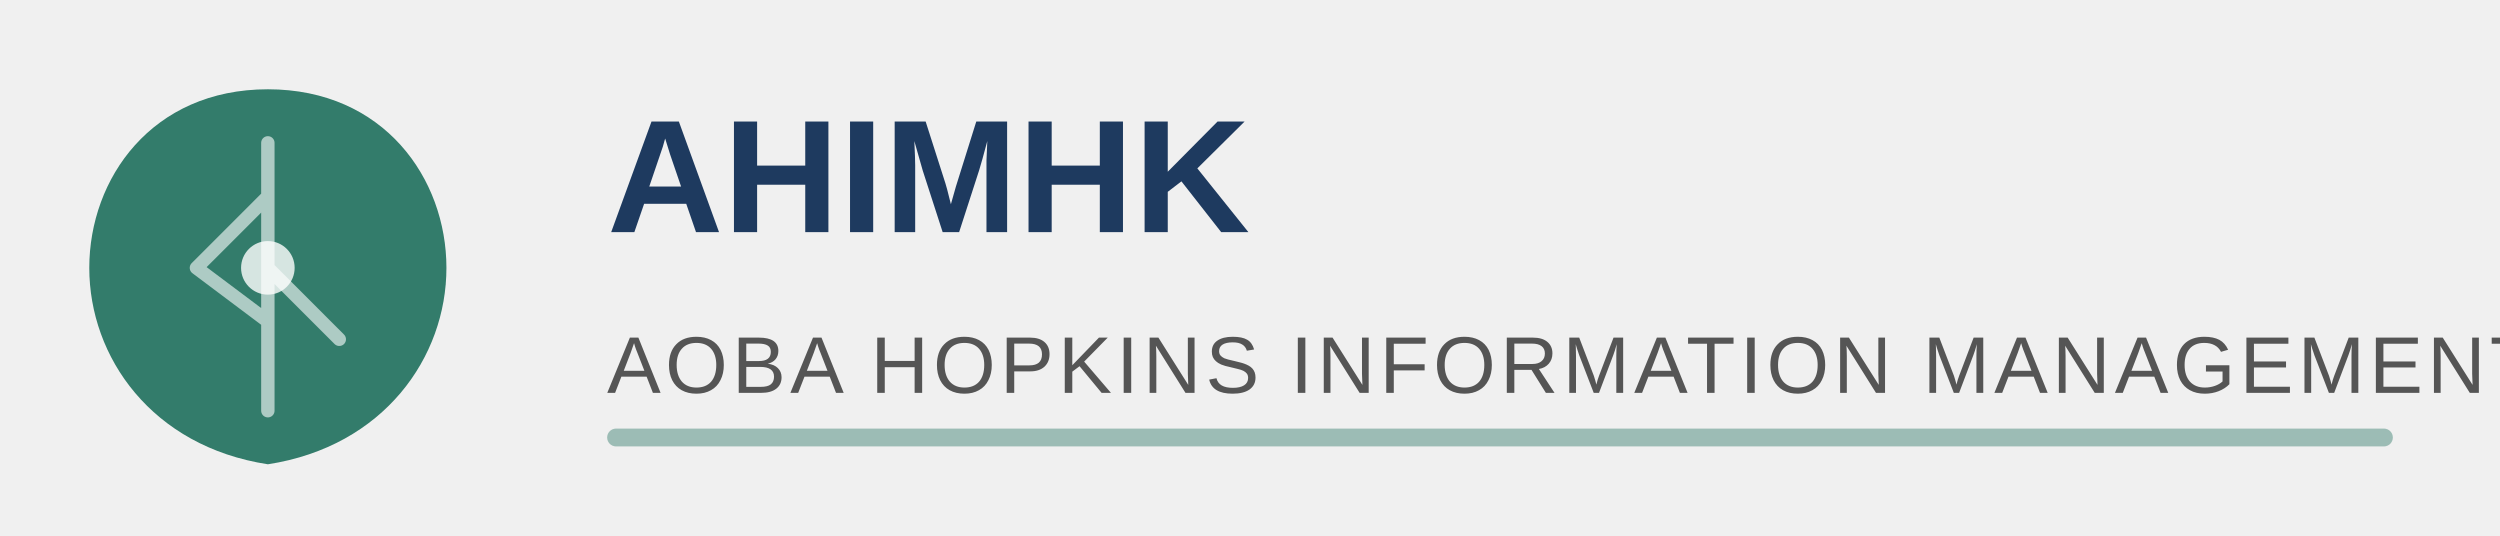
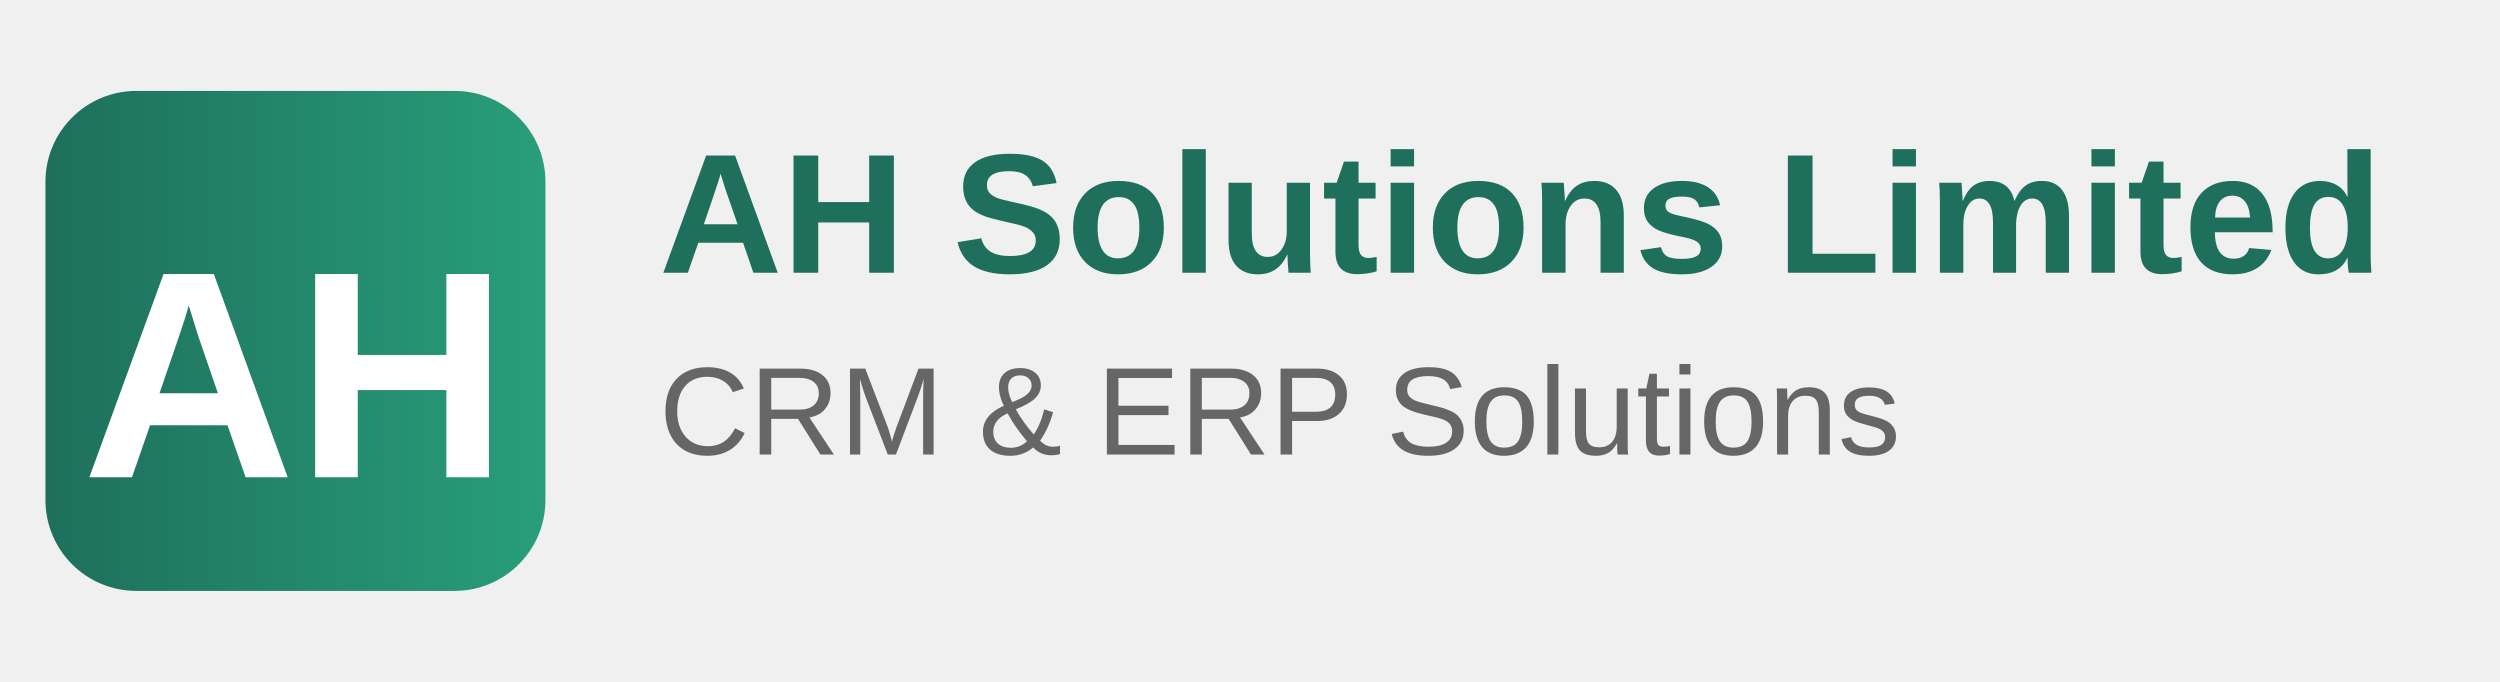
- <svg xmlns="http://www.w3.org/2000/svg" viewBox="0 0 280 60" width="280" height="60">
-   <g transform="translate(8, 8)">
-     <path d="M22 2 C35 2, 42 12, 42 22 C42 32, 35 42, 22 44 C9 42, 2 32, 2 22 C2 12, 9 2, 22 2Z" fill="#1E6F5C" opacity="0.9" />
-     <path d="M22 8 L22 38 M22 14 L14 22 M22 22 L30 30 M22 28 L14 22" stroke="#FFFFFF" stroke-width="1.5" stroke-linecap="round" fill="none" opacity="0.6" />
-     <circle cx="22" cy="22" r="3" fill="#FFFFFF" opacity="0.8" />
-   </g>
-   <text x="68" y="26" font-family="Arial, Helvetica, sans-serif" font-size="18" font-weight="700" fill="#1E3A5F">
-     AHIMHK
-   </text>
-   <text x="68" y="44" font-family="Arial, Helvetica, sans-serif" font-size="9" font-weight="400" fill="#555555" letter-spacing="0.5">
-     AOBA HOPKINS INFORMATION MANAGEMENT
-   </text>
-   <rect x="68" y="48" width="200" height="2" rx="1" fill="#1E6F5C" opacity="0.4" />
+ <svg xmlns="http://www.w3.org/2000/svg" viewBox="0 0 220 60" width="220" height="60">
+   <defs>
+     <linearGradient id="gradBlue2" x1="0%" y1="0%" x2="100%" y2="0%">
+       <stop offset="0%" style="stop-color:#1E6F5C" />
+       <stop offset="100%" style="stop-color:#289E7A" />
+     </linearGradient>
+   </defs>
+   <rect x="4" y="8" width="44" height="44" rx="8" fill="url(#gradBlue2)" />
+   <text x="26" y="42" font-family="Arial, Helvetica, sans-serif" font-size="26" font-weight="bold" fill="white" text-anchor="middle">AH</text>
+   <text x="58" y="24" font-family="Arial, Helvetica, sans-serif" font-size="15" font-weight="bold" fill="#1E6F5C">AH Solutions Limited</text>
+   <text x="58" y="40" font-family="Arial, Helvetica, sans-serif" font-size="11" fill="#666">CRM &amp; ERP Solutions</text>
</svg>
